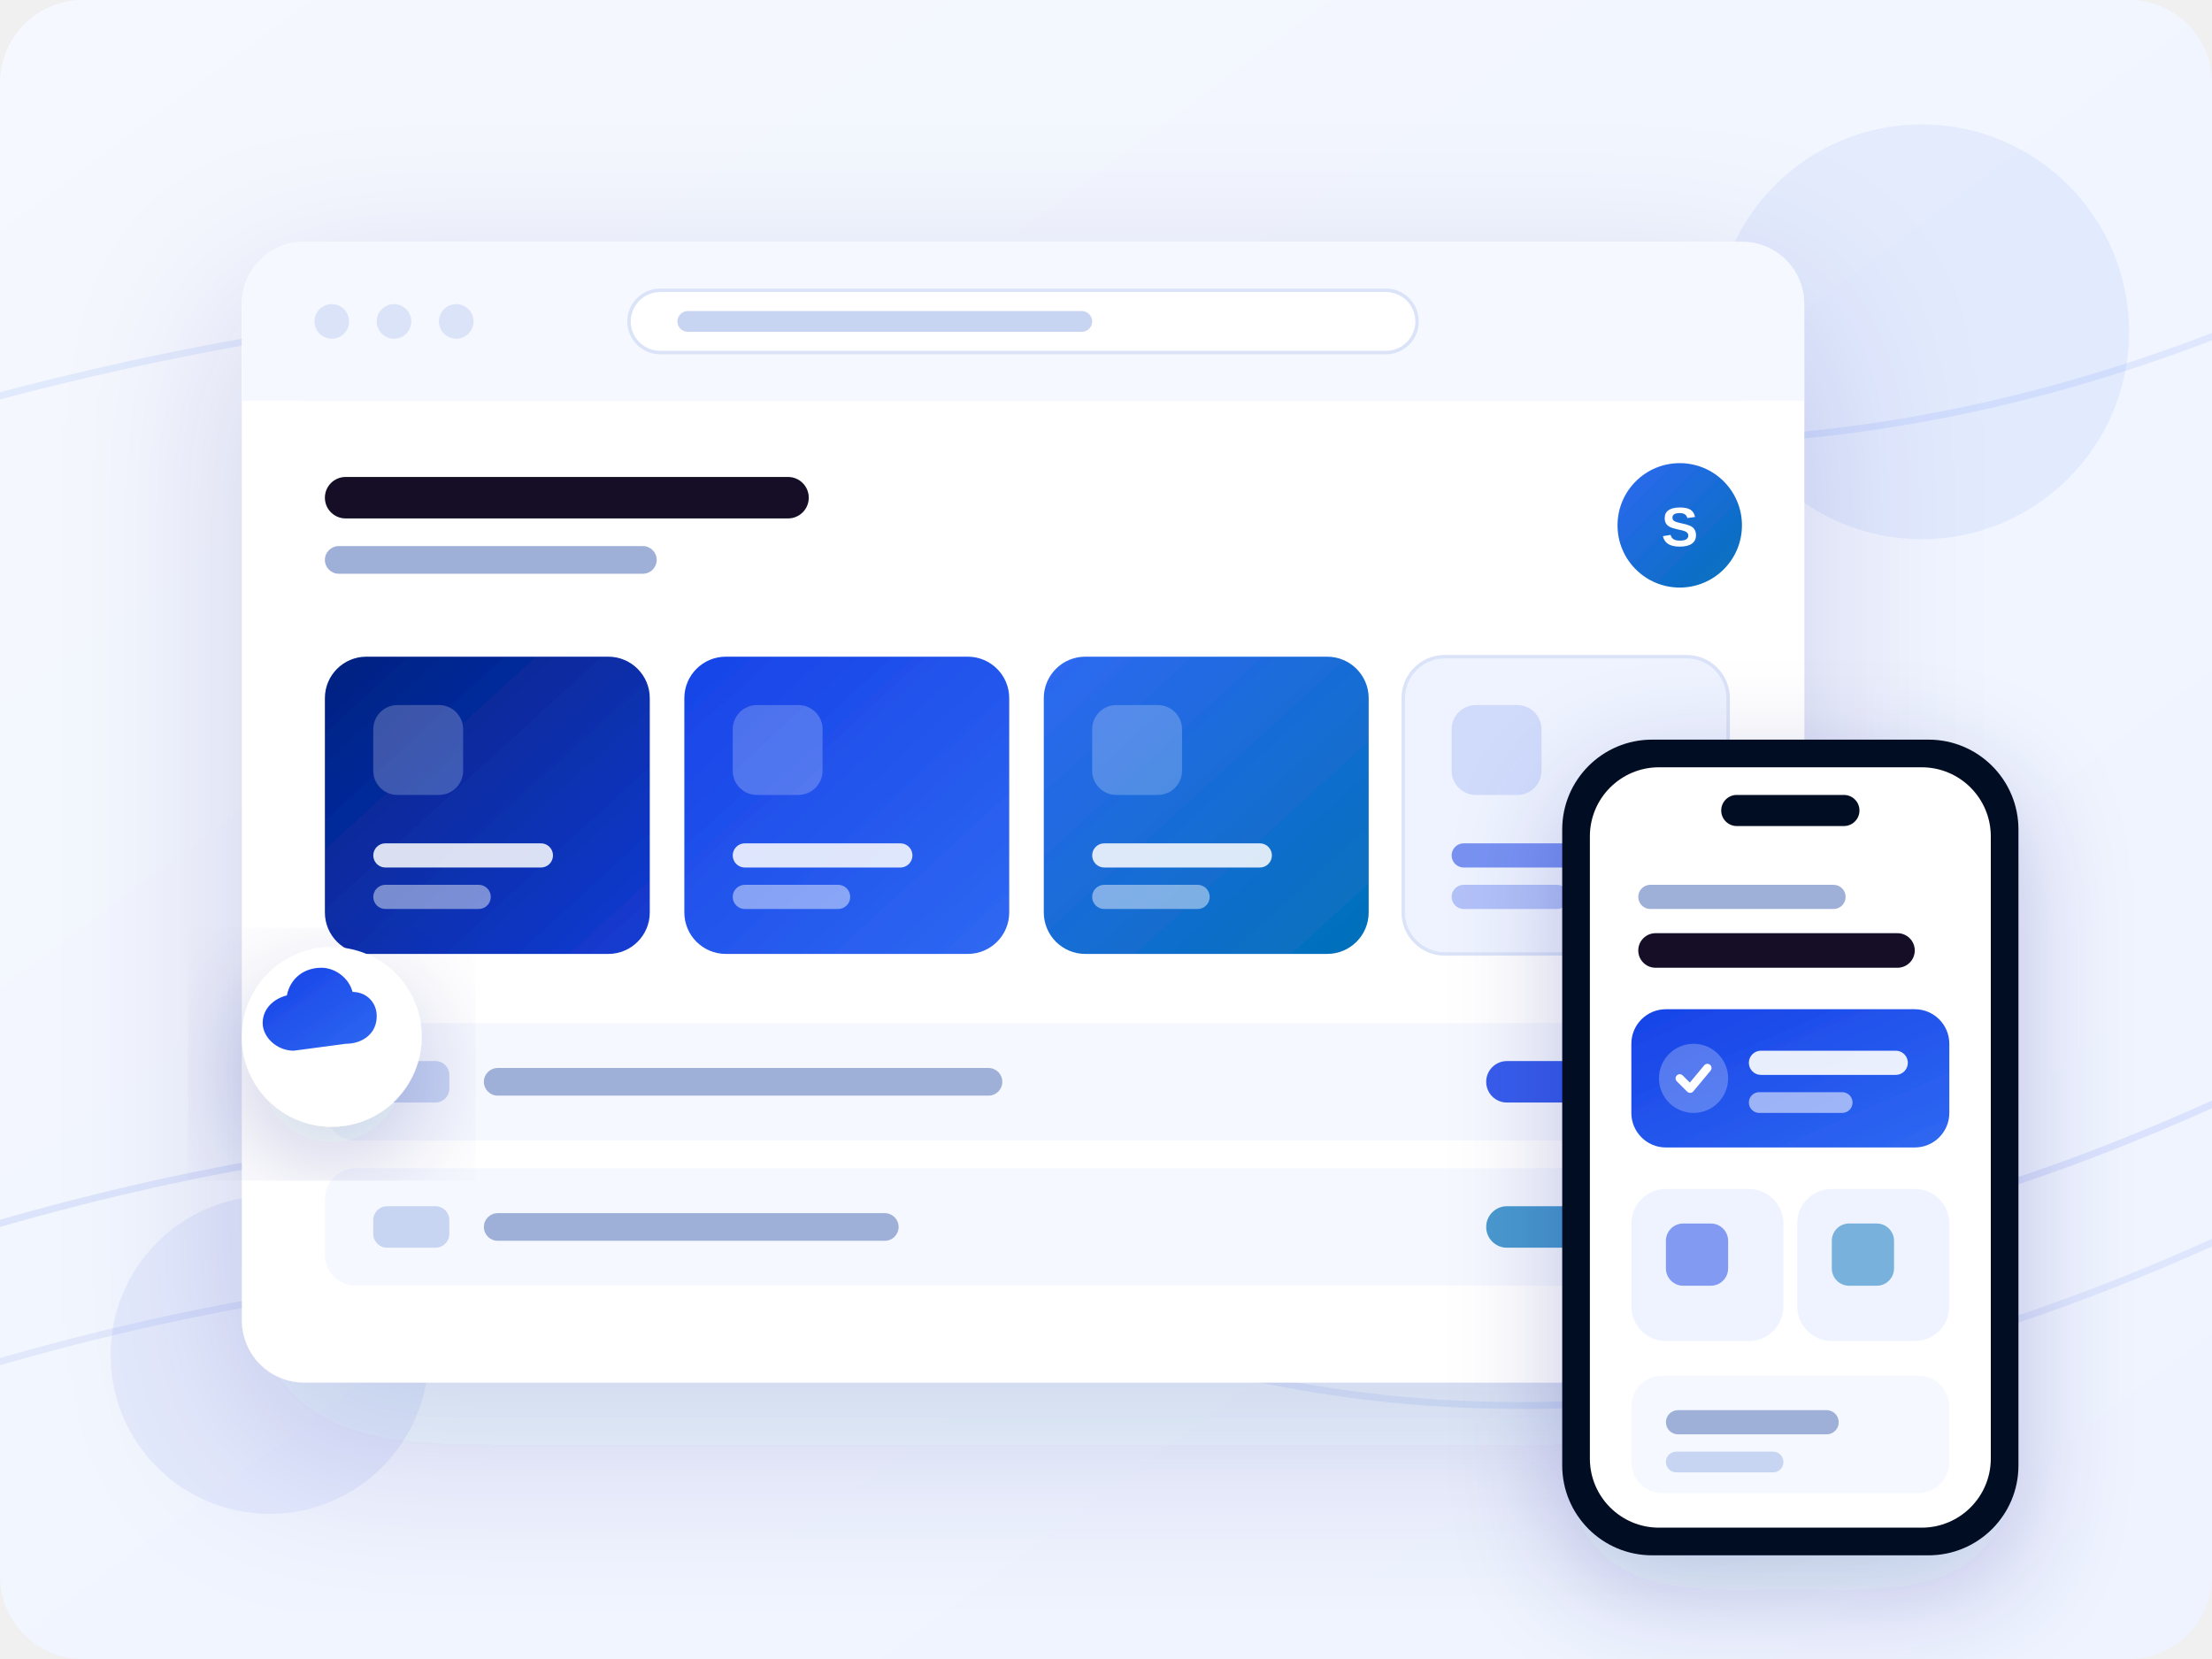
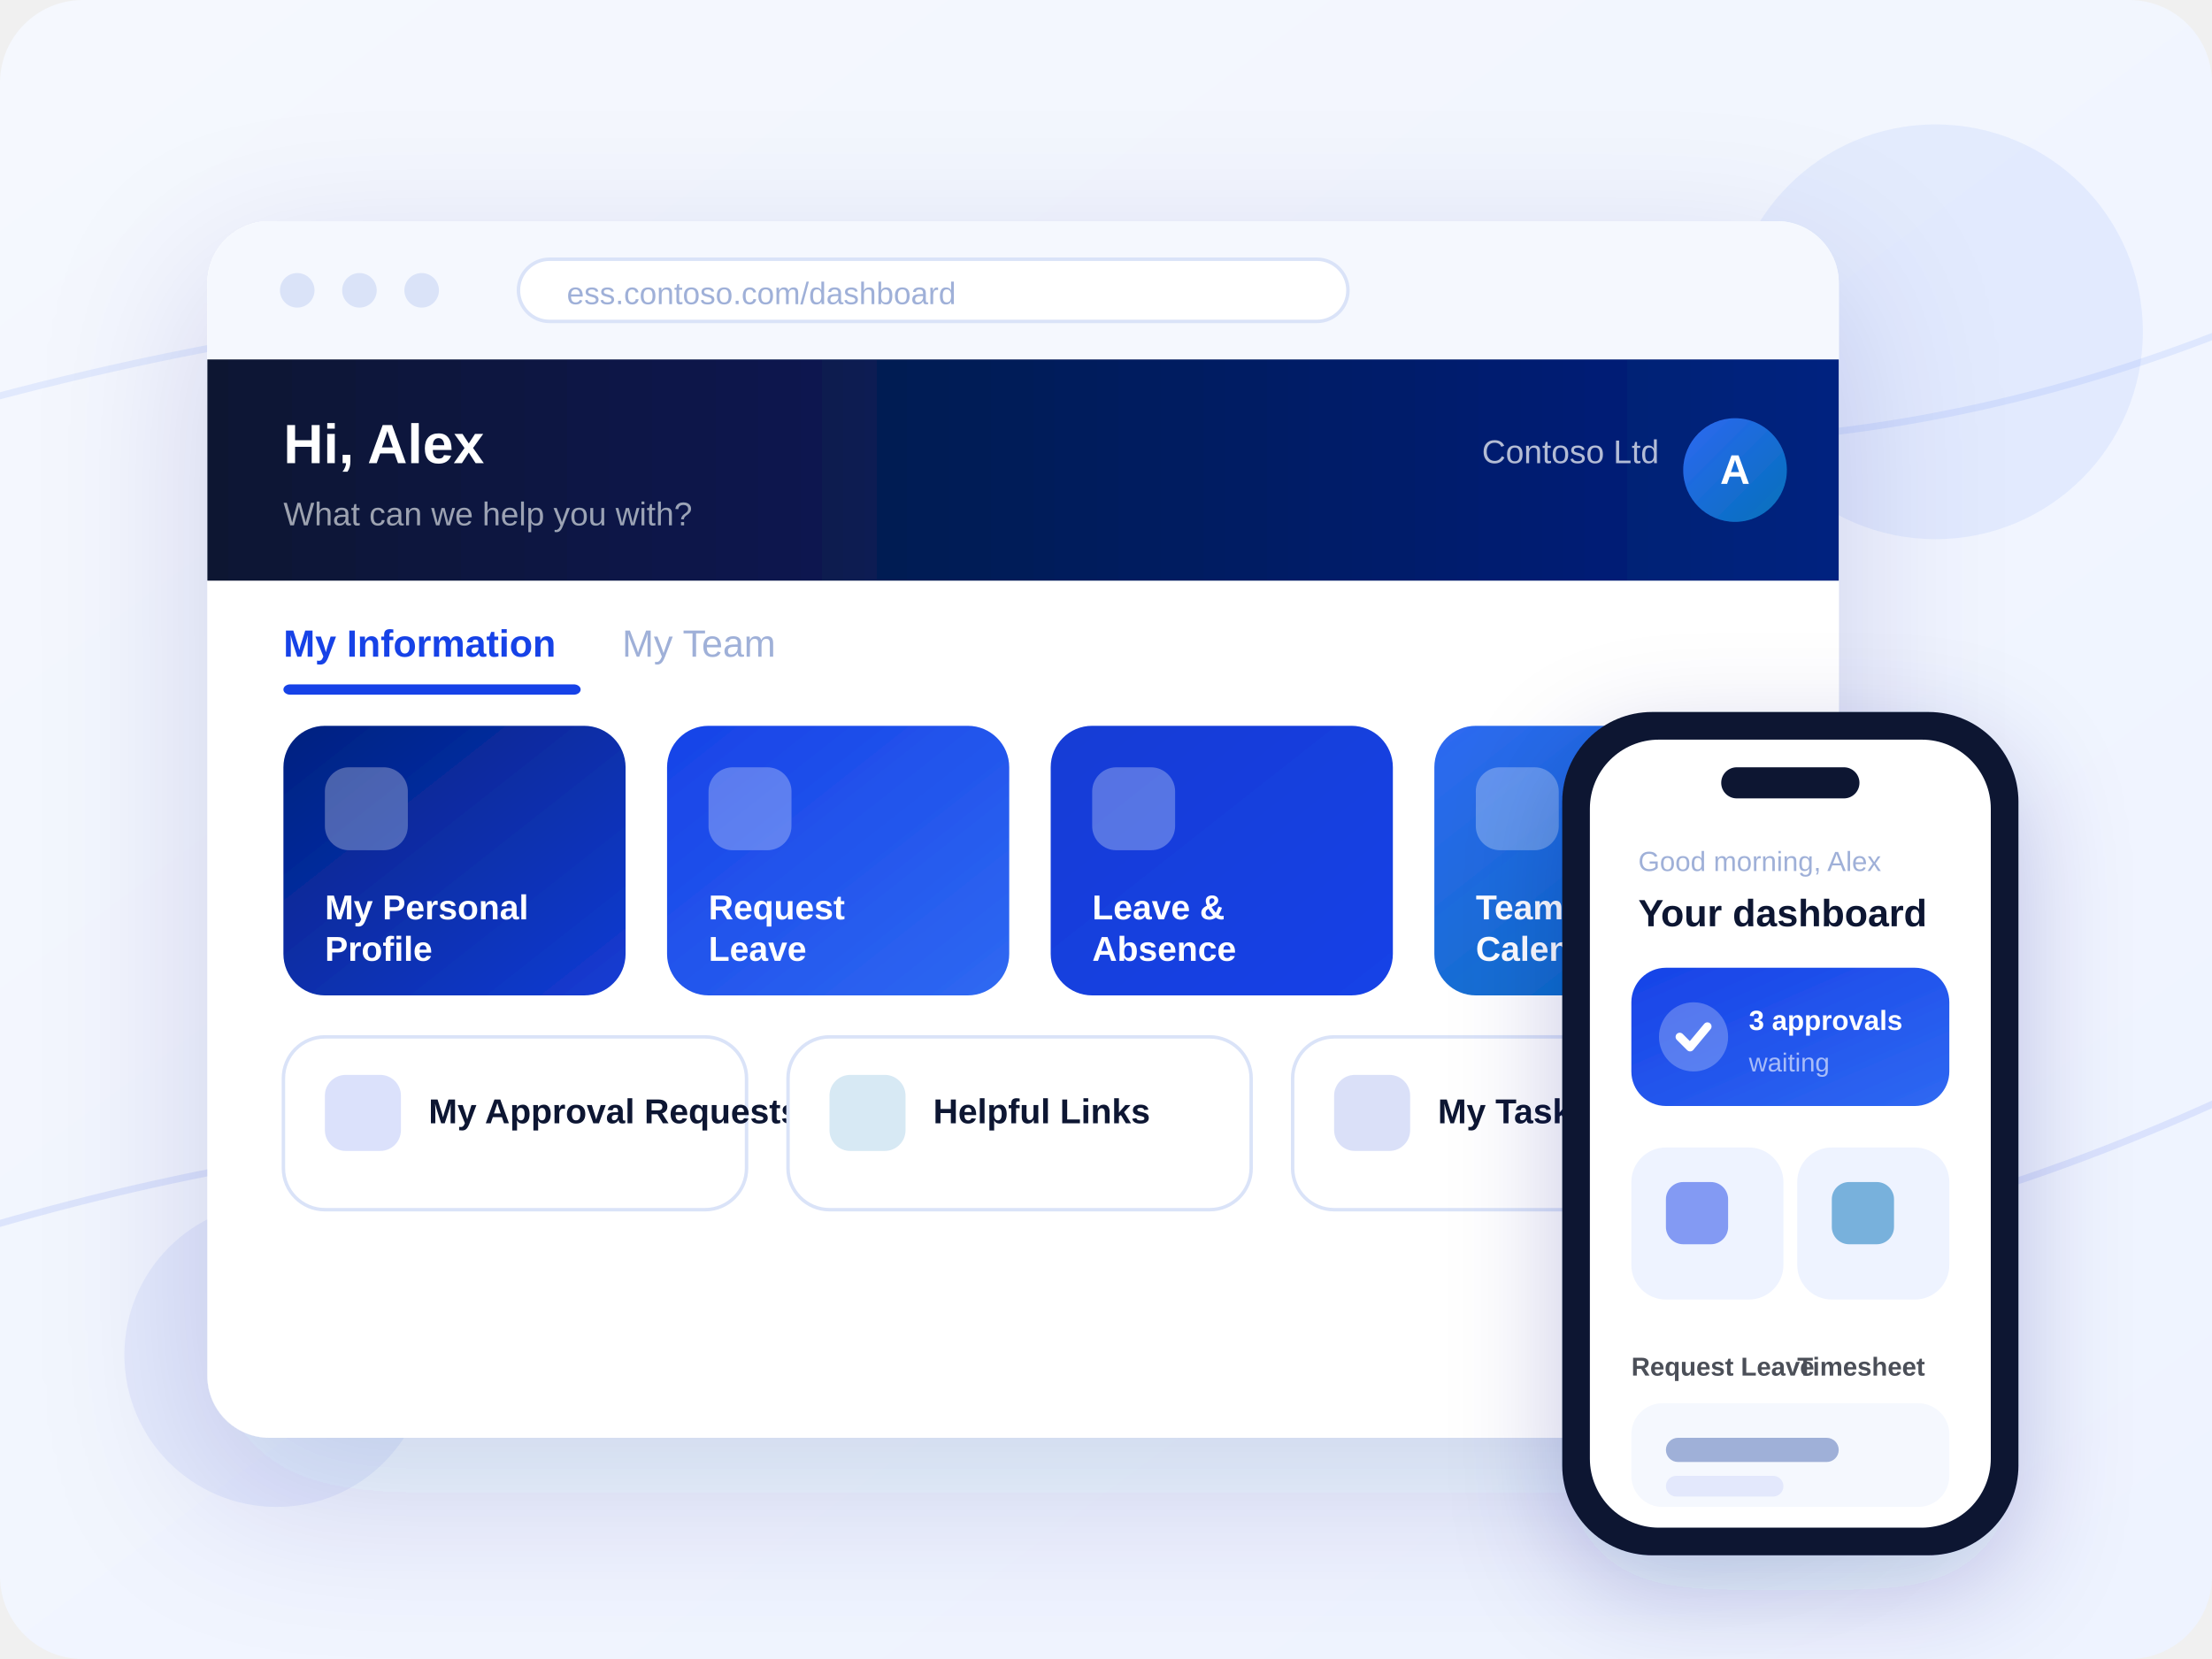
- <svg xmlns="http://www.w3.org/2000/svg" viewBox="0 0 640 480" fill="none" role="img" aria-label="Folio ESS employee self-service portal on Azure">
+ <svg xmlns="http://www.w3.org/2000/svg" viewBox="0 0 640 480" fill="none" role="img">
  <defs>
    <linearGradient id="bg" x1="0" y1="0" x2="1" y2="1">
      <stop offset="0" stop-color="#F5F8FE" />
      <stop offset="1" stop-color="#EEF3FF" />
    </linearGradient>
    <linearGradient id="navy" x1="0" y1="0" x2="1" y2="1">
      <stop offset="0" stop-color="#00217F" />
      <stop offset="1" stop-color="#143CD5" />
    </linearGradient>
-     <linearGradient id="blue" x1="0" y1="0" x2="1" y2="1">
+     <linearGradient id="brand" x1="0" y1="0" x2="1" y2="1">
      <stop offset="0" stop-color="#1742E7" />
      <stop offset="1" stop-color="#2F69F2" />
    </linearGradient>
    <linearGradient id="sky" x1="0" y1="0" x2="1" y2="1">
      <stop offset="0" stop-color="#2F69F2" />
      <stop offset="1" stop-color="#0170B9" />
    </linearGradient>
-     <filter id="soft" x="-20%" y="-20%" width="140%" height="140%">
-       <feDropShadow dx="0" dy="18" stdDeviation="26" flood-color="#00217F" flood-opacity="0.16" />
+     <linearGradient id="head" x1="0" y1="0" x2="1" y2="0">
+       <stop offset="0" stop-color="#0B1533" />
+       <stop offset="1" stop-color="#00217F" />
+     </linearGradient>
+     <filter id="sh" x="-20%" y="-20%" width="140%" height="140%">
+       <feDropShadow dx="0" dy="16" stdDeviation="24" flood-color="#00217F" flood-opacity="0.16" />
    </filter>
-     <filter id="soft2" x="-30%" y="-30%" width="160%" height="160%">
+     <filter id="sh2" x="-30%" y="-30%" width="160%" height="160%">
      <feDropShadow dx="0" dy="10" stdDeviation="16" flood-color="#00217F" flood-opacity="0.22" />
    </filter>
  </defs>
-   <rect width="640" height="480" rx="24" fill="url(#bg)" />
+   <rect x="0" y="0" width="640" height="480" rx="24" fill="url(#bg)" />
  <path d="M-20 360 Q170 300 330 350 T680 300" stroke="#1742E7" stroke-width="2" opacity="0.10" fill="none" />
-   <path d="M-20 400 Q170 340 330 390 T680 340" stroke="#1742E7" stroke-width="2" opacity="0.08" fill="none" />
  <path d="M-20 120 Q190 60 360 110 T700 70" stroke="#2F69F2" stroke-width="2" opacity="0.10" fill="none" />
-   <circle cx="556" cy="96" r="60" fill="#2F69F2" opacity="0.08" />
-   <circle cx="78" cy="392" r="46" fill="#1742E7" opacity="0.07" />
-   <g filter="url(#soft)">
-     <rect x="70" y="70" width="452" height="330" rx="18" fill="#FFFFFF" />
-     <rect x="70" y="70" width="452" height="46" rx="18" fill="#F5F8FE" />
-     <rect x="70" y="98" width="452" height="18" fill="#F5F8FE" />
-     <circle cx="96" cy="93" r="5" fill="#DAE3F8" />
-     <circle cx="114" cy="93" r="5" fill="#DAE3F8" />
-     <circle cx="132" cy="93" r="5" fill="#DAE3F8" />
-     <rect x="182" y="84" width="228" height="18" rx="9" fill="#FFFFFF" stroke="#DAE3F8" />
-     <rect x="196" y="90" width="120" height="6" rx="3" fill="#C7D4F2" />
-     <rect x="94" y="138" width="140" height="12" rx="6" fill="#121127" />
-     <rect x="94" y="158" width="96" height="8" rx="4" fill="#9FB0D8" />
-     <circle cx="486" cy="152" r="18" fill="url(#sky)" />
-     <text x="486" y="158" font-family="Poppins, Arial, sans-serif" font-size="16" font-weight="700" fill="#FFFFFF" text-anchor="middle">S</text>
-     <g>
-       <rect x="94" y="190" width="94" height="86" rx="12" fill="url(#navy)" />
-       <rect x="108" y="204" width="26" height="26" rx="7" fill="#FFFFFF" opacity="0.22" />
-       <rect x="108" y="244" width="52" height="7" rx="3.5" fill="#FFFFFF" opacity="0.85" />
-       <rect x="108" y="256" width="34" height="7" rx="3.5" fill="#FFFFFF" opacity="0.45" />
-       <rect x="198" y="190" width="94" height="86" rx="12" fill="url(#blue)" />
-       <rect x="212" y="204" width="26" height="26" rx="7" fill="#FFFFFF" opacity="0.22" />
-       <rect x="212" y="244" width="52" height="7" rx="3.5" fill="#FFFFFF" opacity="0.85" />
-       <rect x="212" y="256" width="34" height="7" rx="3.5" fill="#FFFFFF" opacity="0.45" />
-       <rect x="302" y="190" width="94" height="86" rx="12" fill="url(#sky)" />
-       <rect x="316" y="204" width="26" height="26" rx="7" fill="#FFFFFF" opacity="0.22" />
-       <rect x="316" y="244" width="52" height="7" rx="3.5" fill="#FFFFFF" opacity="0.85" />
-       <rect x="316" y="256" width="34" height="7" rx="3.5" fill="#FFFFFF" opacity="0.45" />
-       <rect x="406" y="190" width="94" height="86" rx="12" fill="#EEF3FF" stroke="#DAE3F8" />
-       <rect x="420" y="204" width="26" height="26" rx="7" fill="#1742E7" opacity="0.14" />
-       <rect x="420" y="244" width="52" height="7" rx="3.5" fill="#1742E7" opacity="0.55" />
-       <rect x="420" y="256" width="34" height="7" rx="3.5" fill="#1742E7" opacity="0.28" />
-     </g>
-     <rect x="94" y="296" width="406" height="34" rx="9" fill="#F5F8FE" />
-     <rect x="108" y="307" width="22" height="12" rx="4" fill="#C7D4F2" />
-     <rect x="140" y="309" width="150" height="8" rx="4" fill="#9FB0D8" />
-     <rect x="430" y="307" width="56" height="12" rx="6" fill="#1742E7" opacity="0.85" />
-     <rect x="94" y="338" width="406" height="34" rx="9" fill="#F5F8FE" />
-     <rect x="108" y="349" width="22" height="12" rx="4" fill="#C7D4F2" />
-     <rect x="140" y="351" width="120" height="8" rx="4" fill="#9FB0D8" />
-     <rect x="430" y="349" width="56" height="12" rx="6" fill="#0170B9" opacity="0.7" />
+   <circle cx="560" cy="96" r="60" fill="#2F69F2" opacity="0.08" />
+   <circle cx="80" cy="392" r="44" fill="#1742E7" opacity="0.07" />
+   <g filter="url(#sh)">
+     <rect x="60" y="64" width="472" height="352" rx="18" fill="#FFFFFF" />
+     <rect x="60" y="64" width="472" height="40" rx="18" fill="#F5F8FE" />
+     <rect x="60" y="86" width="472" height="18" rx="0" fill="#F5F8FE" />
+     <circle cx="86" cy="84" r="5" fill="#DAE3F8" />
+     <circle cx="104" cy="84" r="5" fill="#DAE3F8" />
+     <circle cx="122" cy="84" r="5" fill="#DAE3F8" />
+     <rect x="150" y="75" width="240" height="18" rx="9" fill="#FFFFFF" stroke="#DAE3F8" />
+     <text x="164" y="88" font-family="'Segoe UI',system-ui,Arial,sans-serif" font-size="9" font-weight="400" fill="#9FB0D8" text-anchor="start" opacity="1">ess.contoso.com/dashboard</text>
+     <rect x="60" y="104" width="472" height="64" rx="0" fill="url(#head)" />
+     <text x="82" y="134" font-family="'Segoe UI',system-ui,Arial,sans-serif" font-size="16" font-weight="700" fill="#FFFFFF" text-anchor="start" opacity="1">Hi, Alex</text>
+     <text x="82" y="152" font-family="'Segoe UI',system-ui,Arial,sans-serif" font-size="9.5" font-weight="400" fill="#FFFFFF" text-anchor="start" opacity="0.6">What can we help you with?</text>
+     <text x="480" y="134" font-family="'Segoe UI',system-ui,Arial,sans-serif" font-size="9.5" font-weight="500" fill="#FFFFFF" text-anchor="end" opacity="0.7">Contoso Ltd</text>
+     <circle cx="502" cy="136" r="15" fill="url(#sky)" />
+     <text x="502" y="140" font-family="'Segoe UI',system-ui,Arial,sans-serif" font-size="12" font-weight="700" fill="#FFFFFF" text-anchor="middle" opacity="1">A</text>
+     <text x="82" y="190" font-family="'Segoe UI',system-ui,Arial,sans-serif" font-size="11" font-weight="700" fill="#1742E7" text-anchor="start" opacity="1">My Information</text>
+     <rect x="82" y="198" width="86" height="3" rx="2" fill="#1742E7" />
+     <text x="180" y="190" font-family="'Segoe UI',system-ui,Arial,sans-serif" font-size="11" font-weight="500" fill="#9FB0D8" text-anchor="start" opacity="1">My Team</text>
+     <linearGradient id="royal2" x1="0" y1="0" x2="1" y2="1">
+       <stop offset="0" stop-color="#143CD5" />
+       <stop offset="1" stop-color="#1742E7" />
+     </linearGradient>
+     <rect x="82" y="210" width="99" height="78" rx="12" fill="url(#navy)" />
+     <rect x="94" y="222" width="24" height="24" rx="7" fill="rgba(255,255,255,0.28)" />
+     <text x="94" y="266" font-family="'Segoe UI',system-ui,Arial,sans-serif" font-size="10" font-weight="700" fill="#FFFFFF" text-anchor="start" opacity="1">My Personal</text>
+     <text x="94" y="278" font-family="'Segoe UI',system-ui,Arial,sans-serif" font-size="10" font-weight="700" fill="#FFFFFF" text-anchor="start" opacity="1">Profile</text>
+     <rect x="193" y="210" width="99" height="78" rx="12" fill="url(#brand)" />
+     <rect x="205" y="222" width="24" height="24" rx="7" fill="rgba(255,255,255,0.28)" />
+     <text x="205" y="266" font-family="'Segoe UI',system-ui,Arial,sans-serif" font-size="10" font-weight="700" fill="#FFFFFF" text-anchor="start" opacity="1">Request</text>
+     <text x="205" y="278" font-family="'Segoe UI',system-ui,Arial,sans-serif" font-size="10" font-weight="700" fill="#FFFFFF" text-anchor="start" opacity="1">Leave</text>
+     <rect x="304" y="210" width="99" height="78" rx="12" fill="url(#royal2)" />
+     <rect x="316" y="222" width="24" height="24" rx="7" fill="rgba(255,255,255,0.28)" />
+     <text x="316" y="266" font-family="'Segoe UI',system-ui,Arial,sans-serif" font-size="10" font-weight="700" fill="#FFFFFF" text-anchor="start" opacity="1">Leave &amp;</text>
+     <text x="316" y="278" font-family="'Segoe UI',system-ui,Arial,sans-serif" font-size="10" font-weight="700" fill="#FFFFFF" text-anchor="start" opacity="1">Absence</text>
+     <rect x="415" y="210" width="99" height="78" rx="12" fill="url(#sky)" />
+     <rect x="427" y="222" width="24" height="24" rx="7" fill="rgba(255,255,255,0.28)" />
+     <text x="427" y="266" font-family="'Segoe UI',system-ui,Arial,sans-serif" font-size="10" font-weight="700" fill="#FFFFFF" text-anchor="start" opacity="1">Team</text>
+     <text x="427" y="278" font-family="'Segoe UI',system-ui,Arial,sans-serif" font-size="10" font-weight="700" fill="#FFFFFF" text-anchor="start" opacity="1">Calendar</text>
+     <rect x="82" y="300" width="134" height="50" rx="12" fill="#FFFFFF" stroke="#DAE3F8" />
+     <rect x="94" y="311" width="22" height="22" rx="6" fill="#1742E7" opacity="0.16" />
+     <text x="124" y="325" font-family="'Segoe UI',system-ui,Arial,sans-serif" font-size="10" font-weight="700" fill="#0B1533" text-anchor="start" opacity="1">My Approval Requests</text>
+     <rect x="228" y="300" width="134" height="50" rx="12" fill="#FFFFFF" stroke="#DAE3F8" />
+     <rect x="240" y="311" width="22" height="22" rx="6" fill="#0170B9" opacity="0.16" />
+     <text x="270" y="325" font-family="'Segoe UI',system-ui,Arial,sans-serif" font-size="10" font-weight="700" fill="#0B1533" text-anchor="start" opacity="1">Helpful Links</text>
+     <rect x="374" y="300" width="134" height="50" rx="12" fill="#FFFFFF" stroke="#DAE3F8" />
+     <rect x="386" y="311" width="22" height="22" rx="6" fill="#143CD5" opacity="0.16" />
+     <text x="416" y="325" font-family="'Segoe UI',system-ui,Arial,sans-serif" font-size="10" font-weight="700" fill="#0B1533" text-anchor="start" opacity="1">My Task Checklist</text>
  </g>
-   <g filter="url(#soft2)" transform="translate(452,214)">
-     <rect x="0" y="0" width="132" height="236" rx="26" fill="#050D20" />
-     <rect x="8" y="8" width="116" height="220" rx="20" fill="#FFFFFF" />
-     <rect x="46" y="16" width="40" height="9" rx="4.5" fill="#050D20" />
-     <rect x="22" y="42" width="60" height="7" rx="3.5" fill="#9FB0D8" />
-     <rect x="22" y="56" width="80" height="10" rx="5" fill="#121127" />
-     <rect x="20" y="78" width="92" height="40" rx="10" fill="url(#blue)" />
-     <circle cx="38" cy="98" r="10" fill="#FFFFFF" opacity="0.25" />
-     <path d="M34 98l3 3 5-6" stroke="#FFFFFF" stroke-width="2.4" stroke-linecap="round" stroke-linejoin="round" fill="none" />
-     <rect x="54" y="90" width="46" height="7" rx="3.5" fill="#FFFFFF" opacity="0.9" />
-     <rect x="54" y="102" width="30" height="6" rx="3" fill="#FFFFFF" opacity="0.55" />
-     <rect x="20" y="130" width="44" height="44" rx="10" fill="#EEF3FF" />
-     <rect x="30" y="140" width="18" height="18" rx="5" fill="#1742E7" opacity="0.5" />
-     <rect x="68" y="130" width="44" height="44" rx="10" fill="#EEF3FF" />
-     <rect x="78" y="140" width="18" height="18" rx="5" fill="#0170B9" opacity="0.5" />
-     <rect x="20" y="184" width="92" height="34" rx="9" fill="#F5F8FE" />
-     <rect x="30" y="194" width="50" height="7" rx="3.5" fill="#9FB0D8" />
-     <rect x="30" y="206" width="34" height="6" rx="3" fill="#C7D4F2" />
-   </g>
-   <g transform="translate(96,300)" filter="url(#soft2)">
-     <circle cx="0" cy="0" r="26" fill="#FFFFFF" />
-     <path d="M-11 4c-5 0-9-4-9-8 0-4 3-7 7-8 1-5 5-8 10-8 4 0 8 3 9 7 4 0 7 3 7 7 0 5-4 8-9 8z" fill="url(#blue)" />
+   <g filter="url(#sh2)" transform="translate(452,206)">
+     <rect x="0" y="0" width="132" height="244" rx="26" fill="#0B1533" />
+     <rect x="8" y="8" width="116" height="228" rx="20" fill="#FFFFFF" />
+     <rect x="46" y="16" width="40" height="9" rx="4.5" fill="#0B1533" />
+     <text x="22" y="46" font-family="'Segoe UI',system-ui,Arial,sans-serif" font-size="8" font-weight="500" fill="#9FB0D8" text-anchor="start" opacity="1">Good morning, Alex</text>
+     <text x="22" y="62" font-family="'Segoe UI',system-ui,Arial,sans-serif" font-size="11" font-weight="700" fill="#0B1533" text-anchor="start" opacity="1">Your dashboard</text>
+     <rect x="20" y="74" width="92" height="40" rx="10" fill="url(#brand)" />
+     <circle cx="38" cy="94" r="10" fill="rgba(255,255,255,0.25)" />
+     <path d="M34 94l3 3 5-6" stroke="#FFFFFF" stroke-width="2.4" stroke-linecap="round" stroke-linejoin="round" fill="none" />
+     <text x="54" y="92" font-family="'Segoe UI',system-ui,Arial,sans-serif" font-size="8" font-weight="700" fill="#FFFFFF" text-anchor="start" opacity="1">3 approvals</text>
+     <text x="54" y="104" font-family="'Segoe UI',system-ui,Arial,sans-serif" font-size="7.5" font-weight="400" fill="#FFFFFF" text-anchor="start" opacity="0.6">waiting</text>
+     <rect x="20" y="126" width="44" height="44" rx="10" fill="#EEF3FF" />
+     <rect x="30" y="136" width="18" height="18" rx="5" fill="#1742E7" opacity="0.5" />
+     <rect x="68" y="126" width="44" height="44" rx="10" fill="#EEF3FF" />
+     <rect x="78" y="136" width="18" height="18" rx="5" fill="#0170B9" opacity="0.5" />
+     <text x="20" y="192" font-family="'Segoe UI',system-ui,Arial,sans-serif" font-size="7.5" font-weight="600" fill="#4B4F58" text-anchor="start" opacity="1">Request Leave</text>
+     <text x="68" y="192" font-family="'Segoe UI',system-ui,Arial,sans-serif" font-size="7.5" font-weight="600" fill="#4B4F58" text-anchor="start" opacity="1">Timesheet</text>
+     <rect x="20" y="200" width="92" height="30" rx="9" fill="#F5F8FE" />
+     <rect x="30" y="210" width="50" height="7" rx="3.5" fill="#9FB0D8" />
+     <rect x="30" y="221" width="34" height="6" rx="3" fill="#E3E8FC" />
  </g>
</svg>
